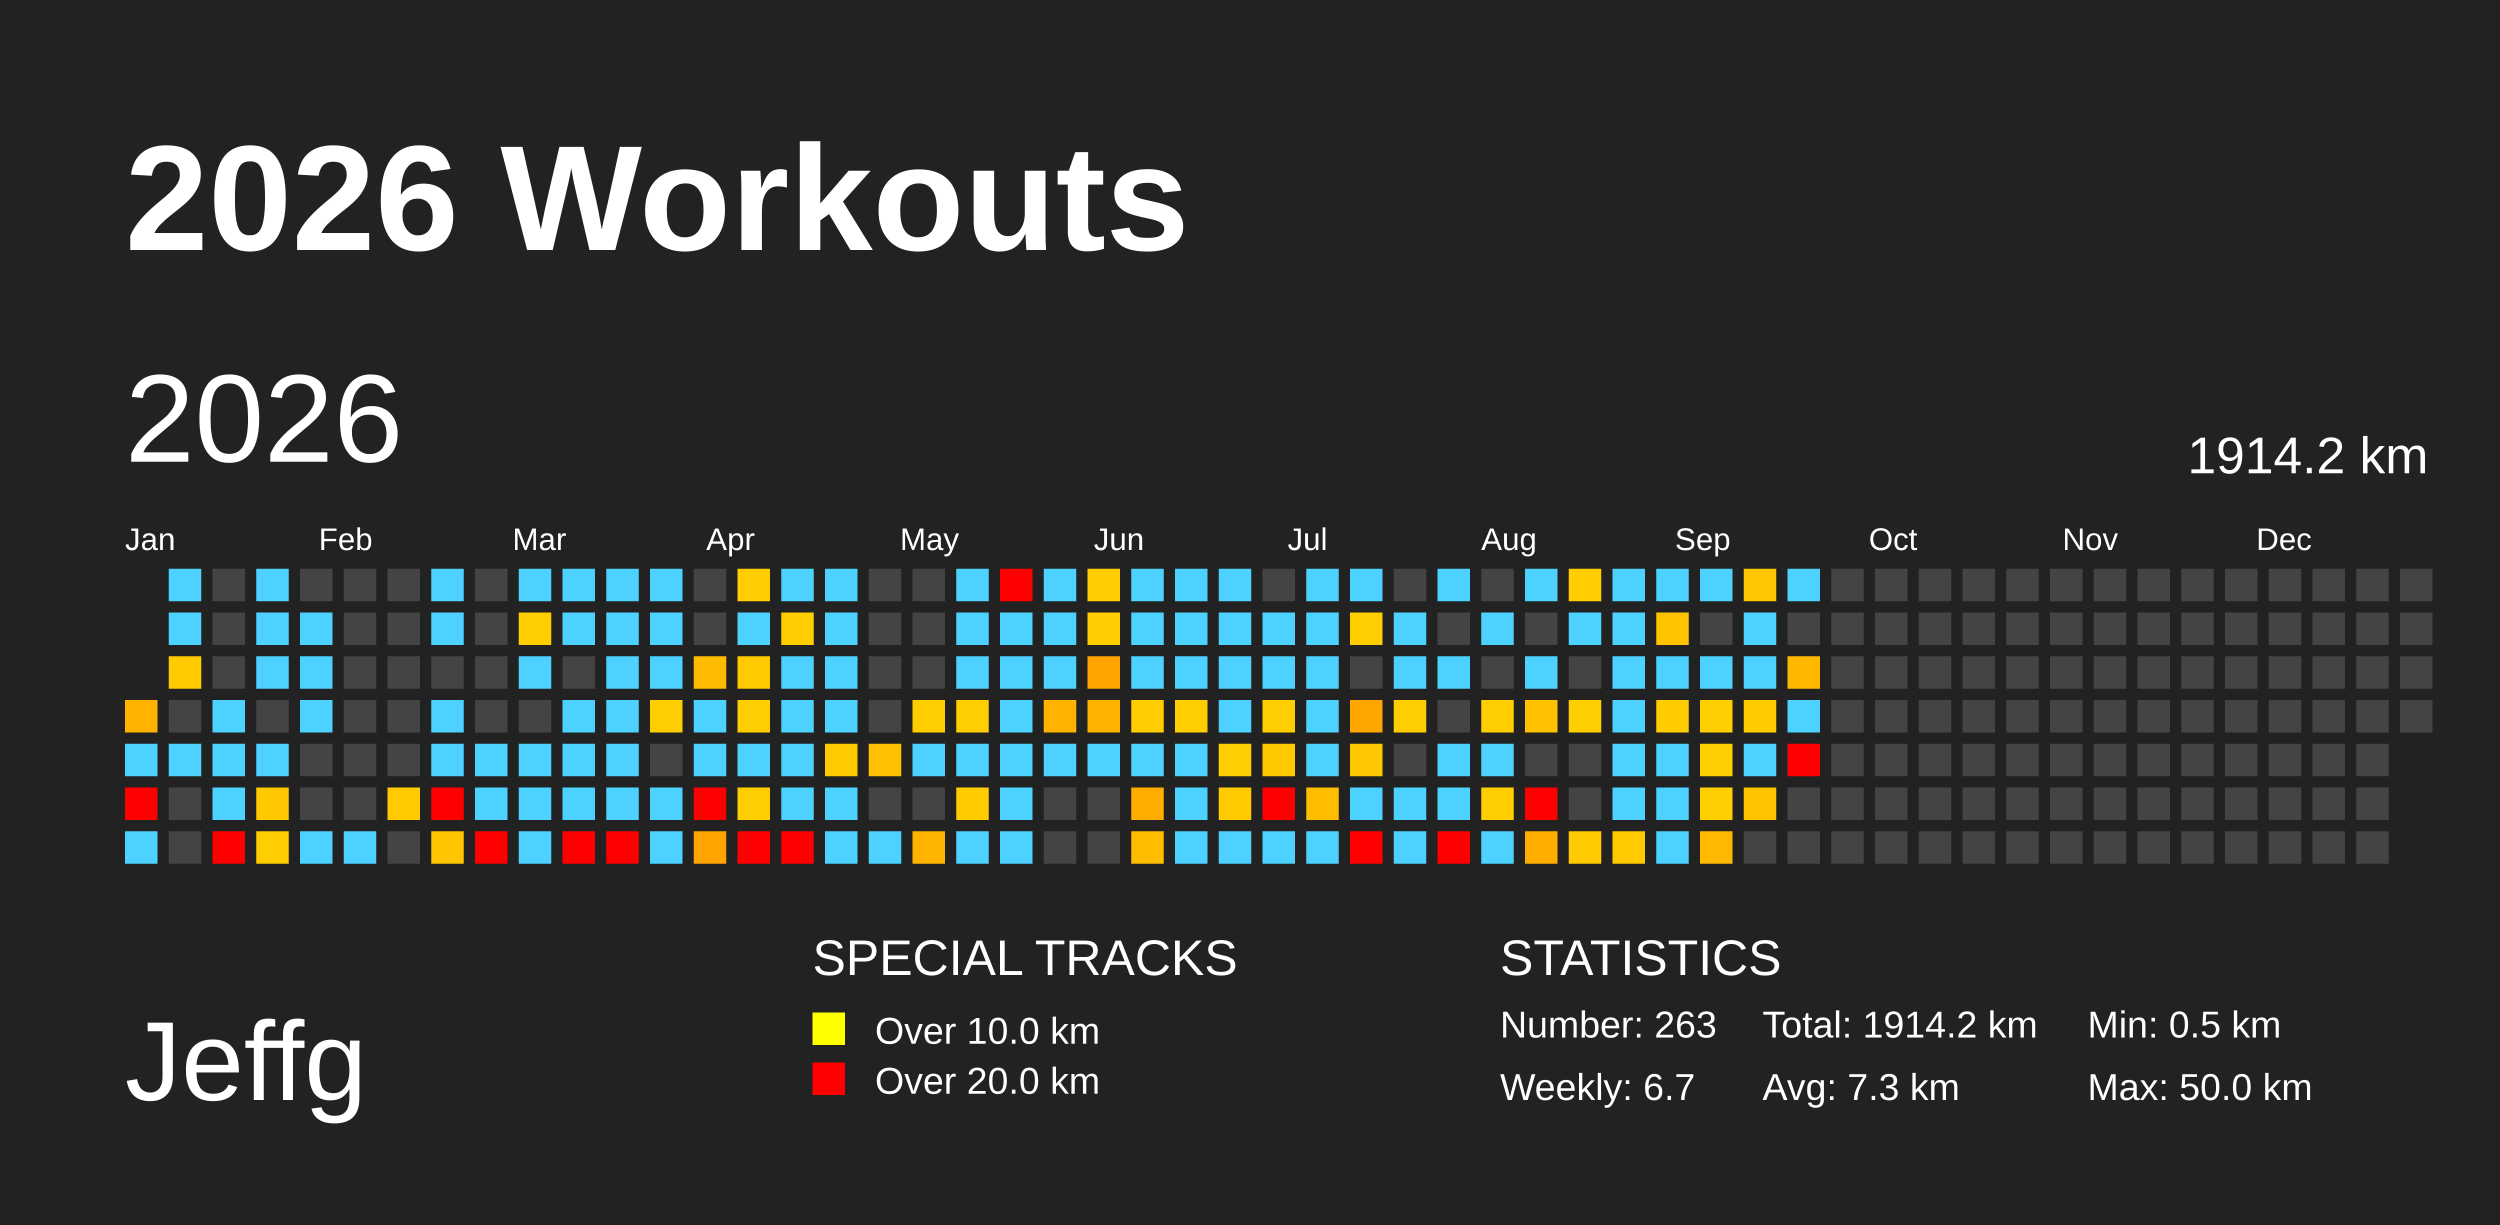
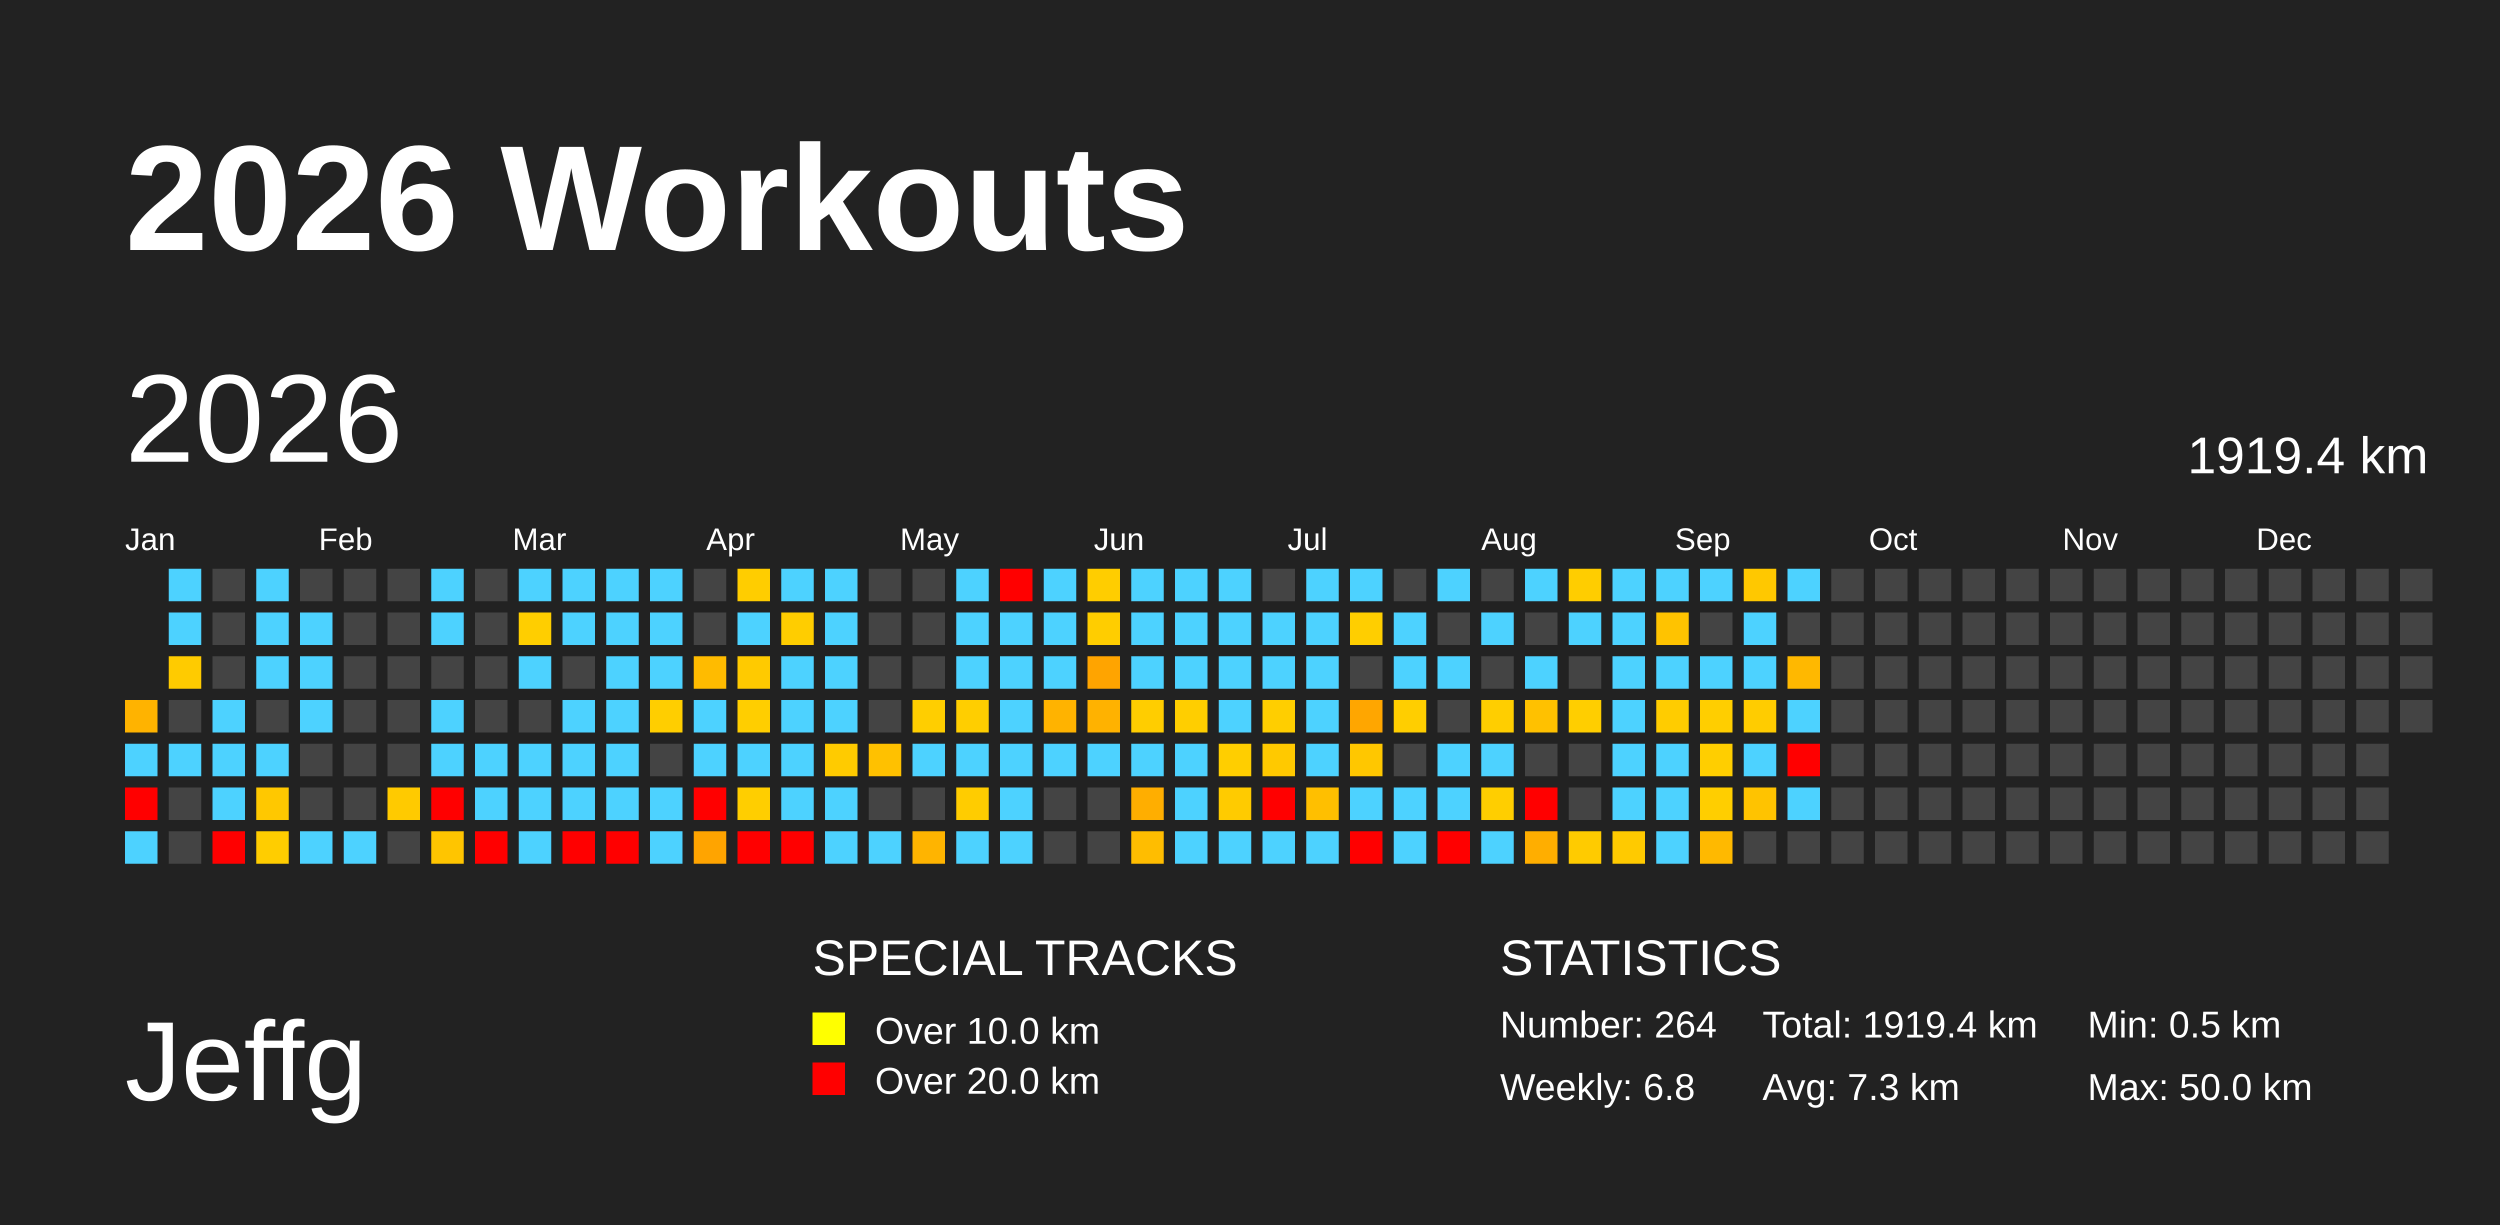
<svg xmlns="http://www.w3.org/2000/svg" baseProfile="full" height="98mm" version="1.1" viewBox="0,0,200,98" width="200mm">
  <defs />
  <rect fill="#222222" height="98" width="200" x="0" y="0" />
  <text fill="#FFFFFF" style="font-size:12px; font-family:Arial; font-weight:bold;" x="10" y="20">2026 Workouts</text>
  <text fill="#FFFFFF" style="font-size:9px; font-family:Arial" x="10" y="88">Jeffg</text>
  <text fill="#FFFFFF" style="font-size:4px; font-family:Arial" x="65" y="78">SPECIAL TRACKS</text>
  <rect fill="yellow" height="2.6" width="2.6" x="65" y="81" />
  <text fill="#FFFFFF" style="font-size:3px; font-family:Arial" x="70" y="83.5">Over 10.0 km</text>
  <rect fill="red" height="2.6" width="2.6" x="65" y="85" />
  <text fill="#FFFFFF" style="font-size:3px; font-family:Arial" x="70" y="87.5">Over 20.0 km</text>
  <text fill="#FFFFFF" style="font-size:4px; font-family:Arial" x="120" y="78">STATISTICS</text>
-   <text fill="#FFFFFF" style="font-size:3px; font-family:Arial" x="120" y="83">Number: 263</text>
-   <text fill="#FFFFFF" style="font-size:3px; font-family:Arial" x="120" y="88">Weekly: 6.7</text>
-   <text fill="#FFFFFF" style="font-size:3px; font-family:Arial" x="141" y="83">Total: 1914.2 km</text>
+   <text fill="#FFFFFF" style="font-size:3px; font-family:Arial" x="120" y="83">Number: 264</text>
+   <text fill="#FFFFFF" style="font-size:3px; font-family:Arial" x="120" y="88">Weekly: 6.8</text>
+   <text fill="#FFFFFF" style="font-size:3px; font-family:Arial" x="141" y="83">Total: 1919.4 km</text>
  <text fill="#FFFFFF" style="font-size:3px; font-family:Arial" x="141" y="88">Avg: 7.3 km</text>
  <text fill="#FFFFFF" style="font-size:3px; font-family:Arial" x="167" y="83">Min: 0.5 km</text>
  <text fill="#FFFFFF" style="font-size:3px; font-family:Arial" x="167" y="88">Max: 50.0 km</text>
  <text dominant-baseline="hanging" fill="#FFFFFF" style="font-size:10.0px; font-family:Arial;" x="10" y="30">2026</text>
-   <text dominant-baseline="hanging" fill="#FFFFFF" style="font-size:4.125px; font-family:Arial;" x="175" y="35">1914.2 km</text>
+   <text dominant-baseline="hanging" fill="#FFFFFF" style="font-size:4.125px; font-family:Arial;" x="175" y="35">1919.4 km</text>
  <text fill="#FFFFFF" style="font-size:2.5px; font-family:Arial" x="10.0" y="44">Jan</text>
  <text fill="#FFFFFF" style="font-size:2.5px; font-family:Arial" x="25.5" y="44">Feb</text>
  <text fill="#FFFFFF" style="font-size:2.5px; font-family:Arial" x="41.0" y="44">Mar</text>
  <text fill="#FFFFFF" style="font-size:2.5px; font-family:Arial" x="56.5" y="44">Apr</text>
  <text fill="#FFFFFF" style="font-size:2.5px; font-family:Arial" x="72.0" y="44">May</text>
  <text fill="#FFFFFF" style="font-size:2.5px; font-family:Arial" x="87.5" y="44">Jun</text>
  <text fill="#FFFFFF" style="font-size:2.5px; font-family:Arial" x="103.0" y="44">Jul</text>
  <text fill="#FFFFFF" style="font-size:2.5px; font-family:Arial" x="118.5" y="44">Aug</text>
  <text fill="#FFFFFF" style="font-size:2.5px; font-family:Arial" x="134.0" y="44">Sep</text>
  <text fill="#FFFFFF" style="font-size:2.5px; font-family:Arial" x="149.5" y="44">Oct</text>
  <text fill="#FFFFFF" style="font-size:2.5px; font-family:Arial" x="165.0" y="44">Nov</text>
  <text fill="#FFFFFF" style="font-size:2.5px; font-family:Arial" x="180.5" y="44">Dec</text>
  <rect fill="#ffb300" height="2.6" width="2.6" x="10.0" y="56.0" />
  <rect fill="#4dd2ff" height="2.6" width="2.6" x="10.0" y="59.5" />
  <rect fill="red" height="2.6" width="2.6" x="10.0" y="63.0" />
  <rect fill="#4dd2ff" height="2.6" width="2.6" x="10.0" y="66.5" />
  <rect fill="#4dd2ff" height="2.6" width="2.6" x="13.5" y="45.5" />
  <rect fill="#4dd2ff" height="2.6" width="2.6" x="13.5" y="49.0" />
  <rect fill="#ffcb00" height="2.6" width="2.6" x="13.5" y="52.5" />
  <rect fill="#444444" height="2.6" width="2.6" x="13.5" y="56.0" />
  <rect fill="#4dd2ff" height="2.6" width="2.6" x="13.5" y="59.5" />
  <rect fill="#444444" height="2.6" width="2.6" x="13.5" y="63.0" />
  <rect fill="#444444" height="2.6" width="2.6" x="13.5" y="66.5" />
  <rect fill="#444444" height="2.6" width="2.6" x="17.0" y="45.5" />
  <rect fill="#444444" height="2.6" width="2.6" x="17.0" y="49.0" />
  <rect fill="#444444" height="2.6" width="2.6" x="17.0" y="52.5" />
  <rect fill="#4dd2ff" height="2.6" width="2.6" x="17.0" y="56.0" />
  <rect fill="#4dd2ff" height="2.6" width="2.6" x="17.0" y="59.5" />
  <rect fill="#4dd2ff" height="2.6" width="2.6" x="17.0" y="63.0" />
  <rect fill="red" height="2.6" width="2.6" x="17.0" y="66.5" />
  <rect fill="#4dd2ff" height="2.6" width="2.6" x="20.5" y="45.5" />
  <rect fill="#4dd2ff" height="2.6" width="2.6" x="20.5" y="49.0" />
  <rect fill="#4dd2ff" height="2.6" width="2.6" x="20.5" y="52.5" />
  <rect fill="#444444" height="2.6" width="2.6" x="20.5" y="56.0" />
  <rect fill="#4dd2ff" height="2.6" width="2.6" x="20.5" y="59.5" />
  <rect fill="#ffc800" height="2.6" width="2.6" x="20.5" y="63.0" />
  <rect fill="#ffcd00" height="2.6" width="2.6" x="20.5" y="66.5" />
  <rect fill="#444444" height="2.6" width="2.6" x="24.0" y="45.5" />
  <rect fill="#4dd2ff" height="2.6" width="2.6" x="24.0" y="49.0" />
  <rect fill="#4dd2ff" height="2.6" width="2.6" x="24.0" y="52.5" />
  <rect fill="#4dd2ff" height="2.6" width="2.6" x="24.0" y="56.0" />
  <rect fill="#444444" height="2.6" width="2.6" x="24.0" y="59.5" />
  <rect fill="#444444" height="2.6" width="2.6" x="24.0" y="63.0" />
  <rect fill="#4dd2ff" height="2.6" width="2.6" x="24.0" y="66.5" />
  <rect fill="#444444" height="2.6" width="2.6" x="27.5" y="45.5" />
  <rect fill="#444444" height="2.6" width="2.6" x="27.5" y="49.0" />
  <rect fill="#444444" height="2.6" width="2.6" x="27.5" y="52.5" />
  <rect fill="#444444" height="2.6" width="2.6" x="27.5" y="56.0" />
  <rect fill="#444444" height="2.6" width="2.6" x="27.5" y="59.5" />
  <rect fill="#444444" height="2.6" width="2.6" x="27.5" y="63.0" />
  <rect fill="#4dd2ff" height="2.6" width="2.6" x="27.5" y="66.5" />
  <rect fill="#444444" height="2.6" width="2.6" x="31.0" y="45.5" />
  <rect fill="#444444" height="2.6" width="2.6" x="31.0" y="49.0" />
  <rect fill="#444444" height="2.6" width="2.6" x="31.0" y="52.5" />
  <rect fill="#444444" height="2.6" width="2.6" x="31.0" y="56.0" />
  <rect fill="#444444" height="2.6" width="2.6" x="31.0" y="59.5" />
  <rect fill="#ffca00" height="2.6" width="2.6" x="31.0" y="63.0" />
  <rect fill="#444444" height="2.6" width="2.6" x="31.0" y="66.5" />
  <rect fill="#4dd2ff" height="2.6" width="2.6" x="34.5" y="45.5" />
  <rect fill="#4dd2ff" height="2.6" width="2.6" x="34.5" y="49.0" />
  <rect fill="#444444" height="2.6" width="2.6" x="34.5" y="52.5" />
  <rect fill="#4dd2ff" height="2.6" width="2.6" x="34.5" y="56.0" />
  <rect fill="#4dd2ff" height="2.6" width="2.6" x="34.5" y="59.5" />
  <rect fill="red" height="2.6" width="2.6" x="34.5" y="63.0" />
  <rect fill="#ffc500" height="2.6" width="2.6" x="34.5" y="66.5" />
  <rect fill="#444444" height="2.6" width="2.6" x="38.0" y="45.5" />
  <rect fill="#444444" height="2.6" width="2.6" x="38.0" y="49.0" />
  <rect fill="#444444" height="2.6" width="2.6" x="38.0" y="52.5" />
  <rect fill="#444444" height="2.6" width="2.6" x="38.0" y="56.0" />
  <rect fill="#4dd2ff" height="2.6" width="2.6" x="38.0" y="59.5" />
  <rect fill="#4dd2ff" height="2.6" width="2.6" x="38.0" y="63.0" />
  <rect fill="red" height="2.6" width="2.6" x="38.0" y="66.5" />
  <rect fill="#4dd2ff" height="2.6" width="2.6" x="41.5" y="45.5" />
  <rect fill="#ffce00" height="2.6" width="2.6" x="41.5" y="49.0" />
  <rect fill="#4dd2ff" height="2.6" width="2.6" x="41.5" y="52.5" />
  <rect fill="#444444" height="2.6" width="2.6" x="41.5" y="56.0" />
  <rect fill="#4dd2ff" height="2.6" width="2.6" x="41.5" y="59.5" />
  <rect fill="#4dd2ff" height="2.6" width="2.6" x="41.5" y="63.0" />
  <rect fill="#4dd2ff" height="2.6" width="2.6" x="41.5" y="66.5" />
  <rect fill="#4dd2ff" height="2.6" width="2.6" x="45.0" y="45.5" />
  <rect fill="#4dd2ff" height="2.6" width="2.6" x="45.0" y="49.0" />
  <rect fill="#444444" height="2.6" width="2.6" x="45.0" y="52.5" />
  <rect fill="#4dd2ff" height="2.6" width="2.6" x="45.0" y="56.0" />
  <rect fill="#4dd2ff" height="2.6" width="2.6" x="45.0" y="59.5" />
  <rect fill="#4dd2ff" height="2.6" width="2.6" x="45.0" y="63.0" />
  <rect fill="red" height="2.6" width="2.6" x="45.0" y="66.5" />
  <rect fill="#4dd2ff" height="2.6" width="2.6" x="48.5" y="45.5" />
  <rect fill="#4dd2ff" height="2.6" width="2.6" x="48.5" y="49.0" />
  <rect fill="#4dd2ff" height="2.6" width="2.6" x="48.5" y="52.5" />
  <rect fill="#4dd2ff" height="2.6" width="2.6" x="48.5" y="56.0" />
  <rect fill="#4dd2ff" height="2.6" width="2.6" x="48.5" y="59.5" />
  <rect fill="#4dd2ff" height="2.6" width="2.6" x="48.5" y="63.0" />
  <rect fill="red" height="2.6" width="2.6" x="48.5" y="66.5" />
  <rect fill="#4dd2ff" height="2.6" width="2.6" x="52.0" y="45.5" />
  <rect fill="#4dd2ff" height="2.6" width="2.6" x="52.0" y="49.0" />
  <rect fill="#4dd2ff" height="2.6" width="2.6" x="52.0" y="52.5" />
  <rect fill="#ffce00" height="2.6" width="2.6" x="52.0" y="56.0" />
  <rect fill="#444444" height="2.6" width="2.6" x="52.0" y="59.5" />
  <rect fill="#4dd2ff" height="2.6" width="2.6" x="52.0" y="63.0" />
  <rect fill="#4dd2ff" height="2.6" width="2.6" x="52.0" y="66.5" />
  <rect fill="#444444" height="2.6" width="2.6" x="55.5" y="45.5" />
  <rect fill="#444444" height="2.6" width="2.6" x="55.5" y="49.0" />
  <rect fill="#ffbb00" height="2.6" width="2.6" x="55.5" y="52.5" />
  <rect fill="#4dd2ff" height="2.6" width="2.6" x="55.5" y="56.0" />
  <rect fill="#4dd2ff" height="2.6" width="2.6" x="55.5" y="59.5" />
  <rect fill="red" height="2.6" width="2.6" x="55.5" y="63.0" />
  <rect fill="#ffa400" height="2.6" width="2.6" x="55.5" y="66.5" />
  <rect fill="#ffcd00" height="2.6" width="2.6" x="59.0" y="45.5" />
  <rect fill="#4dd2ff" height="2.6" width="2.6" x="59.0" y="49.0" />
  <rect fill="#ffca00" height="2.6" width="2.6" x="59.0" y="52.5" />
  <rect fill="#ffce00" height="2.6" width="2.6" x="59.0" y="56.0" />
  <rect fill="#4dd2ff" height="2.6" width="2.6" x="59.0" y="59.5" />
  <rect fill="#ffce00" height="2.6" width="2.6" x="59.0" y="63.0" />
  <rect fill="red" height="2.6" width="2.6" x="59.0" y="66.5" />
  <rect fill="#4dd2ff" height="2.6" width="2.6" x="62.5" y="45.5" />
  <rect fill="#ffcd00" height="2.6" width="2.6" x="62.5" y="49.0" />
  <rect fill="#4dd2ff" height="2.6" width="2.6" x="62.5" y="52.5" />
  <rect fill="#4dd2ff" height="2.6" width="2.6" x="62.5" y="56.0" />
  <rect fill="#4dd2ff" height="2.6" width="2.6" x="62.5" y="59.5" />
  <rect fill="#4dd2ff" height="2.6" width="2.6" x="62.5" y="63.0" />
  <rect fill="red" height="2.6" width="2.6" x="62.5" y="66.5" />
  <rect fill="#4dd2ff" height="2.6" width="2.6" x="66.0" y="45.5" />
  <rect fill="#4dd2ff" height="2.6" width="2.6" x="66.0" y="49.0" />
  <rect fill="#4dd2ff" height="2.6" width="2.6" x="66.0" y="52.5" />
  <rect fill="#4dd2ff" height="2.6" width="2.6" x="66.0" y="56.0" />
  <rect fill="#ffcb00" height="2.6" width="2.6" x="66.0" y="59.5" />
  <rect fill="#4dd2ff" height="2.6" width="2.6" x="66.0" y="63.0" />
  <rect fill="#4dd2ff" height="2.6" width="2.6" x="66.0" y="66.5" />
  <rect fill="#444444" height="2.6" width="2.6" x="69.5" y="45.5" />
  <rect fill="#444444" height="2.6" width="2.6" x="69.5" y="49.0" />
  <rect fill="#444444" height="2.6" width="2.6" x="69.5" y="52.5" />
  <rect fill="#444444" height="2.6" width="2.6" x="69.5" y="56.0" />
  <rect fill="#ffc100" height="2.6" width="2.6" x="69.5" y="59.5" />
  <rect fill="#444444" height="2.6" width="2.6" x="69.5" y="63.0" />
  <rect fill="#4dd2ff" height="2.6" width="2.6" x="69.5" y="66.5" />
  <rect fill="#444444" height="2.6" width="2.6" x="73.0" y="45.5" />
  <rect fill="#444444" height="2.6" width="2.6" x="73.0" y="49.0" />
  <rect fill="#444444" height="2.6" width="2.6" x="73.0" y="52.5" />
  <rect fill="#ffce00" height="2.6" width="2.6" x="73.0" y="56.0" />
  <rect fill="#4dd2ff" height="2.6" width="2.6" x="73.0" y="59.5" />
  <rect fill="#444444" height="2.6" width="2.6" x="73.0" y="63.0" />
  <rect fill="#ffb400" height="2.6" width="2.6" x="73.0" y="66.5" />
  <rect fill="#4dd2ff" height="2.6" width="2.6" x="76.5" y="45.5" />
  <rect fill="#4dd2ff" height="2.6" width="2.6" x="76.5" y="49.0" />
  <rect fill="#4dd2ff" height="2.6" width="2.6" x="76.5" y="52.5" />
  <rect fill="#ffce00" height="2.6" width="2.6" x="76.5" y="56.0" />
  <rect fill="#4dd2ff" height="2.6" width="2.6" x="76.5" y="59.5" />
  <rect fill="#ffcc00" height="2.6" width="2.6" x="76.5" y="63.0" />
  <rect fill="#4dd2ff" height="2.6" width="2.6" x="76.5" y="66.5" />
  <rect fill="red" height="2.6" width="2.6" x="80.0" y="45.5" />
  <rect fill="#4dd2ff" height="2.6" width="2.6" x="80.0" y="49.0" />
  <rect fill="#4dd2ff" height="2.6" width="2.6" x="80.0" y="52.5" />
  <rect fill="#4dd2ff" height="2.6" width="2.6" x="80.0" y="56.0" />
  <rect fill="#4dd2ff" height="2.6" width="2.6" x="80.0" y="59.5" />
  <rect fill="#4dd2ff" height="2.6" width="2.6" x="80.0" y="63.0" />
  <rect fill="#4dd2ff" height="2.6" width="2.6" x="80.0" y="66.5" />
  <rect fill="#4dd2ff" height="2.6" width="2.6" x="83.5" y="45.5" />
  <rect fill="#4dd2ff" height="2.6" width="2.6" x="83.5" y="49.0" />
  <rect fill="#4dd2ff" height="2.6" width="2.6" x="83.5" y="52.5" />
  <rect fill="#ffb300" height="2.6" width="2.6" x="83.5" y="56.0" />
  <rect fill="#4dd2ff" height="2.6" width="2.6" x="83.5" y="59.5" />
  <rect fill="#444444" height="2.6" width="2.6" x="83.5" y="63.0" />
  <rect fill="#444444" height="2.6" width="2.6" x="83.5" y="66.5" />
  <rect fill="#ffcd00" height="2.6" width="2.6" x="87.0" y="45.5" />
  <rect fill="#ffcd00" height="2.6" width="2.6" x="87.0" y="49.0" />
  <rect fill="#ffa400" height="2.6" width="2.6" x="87.0" y="52.5" />
  <rect fill="#ffb200" height="2.6" width="2.6" x="87.0" y="56.0" />
  <rect fill="#4dd2ff" height="2.6" width="2.6" x="87.0" y="59.5" />
  <rect fill="#444444" height="2.6" width="2.6" x="87.0" y="63.0" />
  <rect fill="#444444" height="2.6" width="2.6" x="87.0" y="66.5" />
  <rect fill="#4dd2ff" height="2.6" width="2.6" x="90.5" y="45.5" />
  <rect fill="#4dd2ff" height="2.6" width="2.6" x="90.5" y="49.0" />
  <rect fill="#4dd2ff" height="2.6" width="2.6" x="90.5" y="52.5" />
  <rect fill="#ffcd00" height="2.6" width="2.6" x="90.5" y="56.0" />
  <rect fill="#4dd2ff" height="2.6" width="2.6" x="90.5" y="59.5" />
  <rect fill="#ffae00" height="2.6" width="2.6" x="90.5" y="63.0" />
  <rect fill="#ffbd00" height="2.6" width="2.6" x="90.5" y="66.5" />
  <rect fill="#4dd2ff" height="2.6" width="2.6" x="94.0" y="45.5" />
  <rect fill="#4dd2ff" height="2.6" width="2.6" x="94.0" y="49.0" />
  <rect fill="#4dd2ff" height="2.6" width="2.6" x="94.0" y="52.5" />
  <rect fill="#ffce00" height="2.6" width="2.6" x="94.0" y="56.0" />
  <rect fill="#4dd2ff" height="2.6" width="2.6" x="94.0" y="59.5" />
  <rect fill="#4dd2ff" height="2.6" width="2.6" x="94.0" y="63.0" />
  <rect fill="#4dd2ff" height="2.6" width="2.6" x="94.0" y="66.5" />
  <rect fill="#4dd2ff" height="2.6" width="2.6" x="97.5" y="45.5" />
  <rect fill="#4dd2ff" height="2.6" width="2.6" x="97.5" y="49.0" />
  <rect fill="#4dd2ff" height="2.6" width="2.6" x="97.5" y="52.5" />
  <rect fill="#4dd2ff" height="2.6" width="2.6" x="97.5" y="56.0" />
  <rect fill="#ffce00" height="2.6" width="2.6" x="97.5" y="59.5" />
  <rect fill="#ffcb00" height="2.6" width="2.6" x="97.5" y="63.0" />
  <rect fill="#4dd2ff" height="2.6" width="2.6" x="97.5" y="66.5" />
  <rect fill="#444444" height="2.6" width="2.6" x="101.0" y="45.5" />
  <rect fill="#4dd2ff" height="2.6" width="2.6" x="101.0" y="49.0" />
  <rect fill="#4dd2ff" height="2.6" width="2.6" x="101.0" y="52.5" />
  <rect fill="#ffce00" height="2.6" width="2.6" x="101.0" y="56.0" />
  <rect fill="#ffc900" height="2.6" width="2.6" x="101.0" y="59.5" />
  <rect fill="red" height="2.6" width="2.6" x="101.0" y="63.0" />
  <rect fill="#4dd2ff" height="2.6" width="2.6" x="101.0" y="66.5" />
  <rect fill="#4dd2ff" height="2.6" width="2.6" x="104.5" y="45.5" />
  <rect fill="#4dd2ff" height="2.6" width="2.6" x="104.5" y="49.0" />
  <rect fill="#4dd2ff" height="2.6" width="2.6" x="104.5" y="52.5" />
  <rect fill="#4dd2ff" height="2.6" width="2.6" x="104.5" y="56.0" />
  <rect fill="#4dd2ff" height="2.6" width="2.6" x="104.5" y="59.5" />
  <rect fill="#ffbf00" height="2.6" width="2.6" x="104.5" y="63.0" />
  <rect fill="#4dd2ff" height="2.6" width="2.6" x="104.5" y="66.5" />
  <rect fill="#4dd2ff" height="2.6" width="2.6" x="108.0" y="45.5" />
  <rect fill="#ffce00" height="2.6" width="2.6" x="108.0" y="49.0" />
  <rect fill="#444444" height="2.6" width="2.6" x="108.0" y="52.5" />
  <rect fill="#ffa600" height="2.6" width="2.6" x="108.0" y="56.0" />
  <rect fill="#ffc700" height="2.6" width="2.6" x="108.0" y="59.5" />
  <rect fill="#4dd2ff" height="2.6" width="2.6" x="108.0" y="63.0" />
  <rect fill="red" height="2.6" width="2.6" x="108.0" y="66.5" />
  <rect fill="#444444" height="2.6" width="2.6" x="111.5" y="45.5" />
  <rect fill="#4dd2ff" height="2.6" width="2.6" x="111.5" y="49.0" />
  <rect fill="#4dd2ff" height="2.6" width="2.6" x="111.5" y="52.5" />
  <rect fill="#ffce00" height="2.6" width="2.6" x="111.5" y="56.0" />
  <rect fill="#444444" height="2.6" width="2.6" x="111.5" y="59.5" />
  <rect fill="#4dd2ff" height="2.6" width="2.6" x="111.5" y="63.0" />
  <rect fill="#4dd2ff" height="2.6" width="2.6" x="111.5" y="66.5" />
  <rect fill="#4dd2ff" height="2.6" width="2.6" x="115.0" y="45.5" />
  <rect fill="#444444" height="2.6" width="2.6" x="115.0" y="49.0" />
  <rect fill="#4dd2ff" height="2.6" width="2.6" x="115.0" y="52.5" />
  <rect fill="#444444" height="2.6" width="2.6" x="115.0" y="56.0" />
  <rect fill="#4dd2ff" height="2.6" width="2.6" x="115.0" y="59.5" />
  <rect fill="#4dd2ff" height="2.6" width="2.6" x="115.0" y="63.0" />
  <rect fill="red" height="2.6" width="2.6" x="115.0" y="66.5" />
  <rect fill="#444444" height="2.6" width="2.6" x="118.5" y="45.5" />
  <rect fill="#4dd2ff" height="2.6" width="2.6" x="118.5" y="49.0" />
  <rect fill="#444444" height="2.6" width="2.6" x="118.5" y="52.5" />
  <rect fill="#ffce00" height="2.6" width="2.6" x="118.5" y="56.0" />
  <rect fill="#4dd2ff" height="2.6" width="2.6" x="118.5" y="59.5" />
  <rect fill="#ffce00" height="2.6" width="2.6" x="118.5" y="63.0" />
  <rect fill="#4dd2ff" height="2.6" width="2.6" x="118.5" y="66.5" />
  <rect fill="#4dd2ff" height="2.6" width="2.6" x="122.0" y="45.5" />
  <rect fill="#444444" height="2.6" width="2.6" x="122.0" y="49.0" />
  <rect fill="#4dd2ff" height="2.6" width="2.6" x="122.0" y="52.5" />
  <rect fill="#ffc100" height="2.6" width="2.6" x="122.0" y="56.0" />
  <rect fill="#444444" height="2.6" width="2.6" x="122.0" y="59.5" />
  <rect fill="red" height="2.6" width="2.6" x="122.0" y="63.0" />
  <rect fill="#ffae00" height="2.6" width="2.6" x="122.0" y="66.5" />
  <rect fill="#ffcd00" height="2.6" width="2.6" x="125.5" y="45.5" />
  <rect fill="#4dd2ff" height="2.6" width="2.6" x="125.5" y="49.0" />
  <rect fill="#444444" height="2.6" width="2.6" x="125.5" y="52.5" />
  <rect fill="#ffce00" height="2.6" width="2.6" x="125.5" y="56.0" />
  <rect fill="#444444" height="2.6" width="2.6" x="125.5" y="59.5" />
  <rect fill="#444444" height="2.6" width="2.6" x="125.5" y="63.0" />
  <rect fill="#ffcb00" height="2.6" width="2.6" x="125.5" y="66.5" />
  <rect fill="#4dd2ff" height="2.6" width="2.6" x="129.0" y="45.5" />
  <rect fill="#4dd2ff" height="2.6" width="2.6" x="129.0" y="49.0" />
  <rect fill="#4dd2ff" height="2.6" width="2.6" x="129.0" y="52.5" />
  <rect fill="#4dd2ff" height="2.6" width="2.6" x="129.0" y="56.0" />
  <rect fill="#4dd2ff" height="2.6" width="2.6" x="129.0" y="59.5" />
  <rect fill="#4dd2ff" height="2.6" width="2.6" x="129.0" y="63.0" />
  <rect fill="#ffca00" height="2.6" width="2.6" x="129.0" y="66.5" />
  <rect fill="#4dd2ff" height="2.6" width="2.6" x="132.5" y="45.5" />
  <rect fill="#ffc300" height="2.6" width="2.6" x="132.5" y="49.0" />
  <rect fill="#4dd2ff" height="2.6" width="2.6" x="132.5" y="52.5" />
  <rect fill="#ffcc00" height="2.6" width="2.6" x="132.5" y="56.0" />
  <rect fill="#4dd2ff" height="2.6" width="2.6" x="132.5" y="59.5" />
  <rect fill="#4dd2ff" height="2.6" width="2.6" x="132.5" y="63.0" />
  <rect fill="#4dd2ff" height="2.6" width="2.6" x="132.5" y="66.5" />
  <rect fill="#4dd2ff" height="2.6" width="2.6" x="136.0" y="45.5" />
  <rect fill="#444444" height="2.6" width="2.6" x="136.0" y="49.0" />
  <rect fill="#4dd2ff" height="2.6" width="2.6" x="136.0" y="52.5" />
  <rect fill="#ffce00" height="2.6" width="2.6" x="136.0" y="56.0" />
  <rect fill="#ffce00" height="2.6" width="2.6" x="136.0" y="59.5" />
  <rect fill="#ffce00" height="2.6" width="2.6" x="136.0" y="63.0" />
  <rect fill="#ffb900" height="2.6" width="2.6" x="136.0" y="66.5" />
  <rect fill="#ffc800" height="2.6" width="2.6" x="139.5" y="45.5" />
  <rect fill="#4dd2ff" height="2.6" width="2.6" x="139.5" y="49.0" />
  <rect fill="#4dd2ff" height="2.6" width="2.6" x="139.5" y="52.5" />
  <rect fill="#ffcc00" height="2.6" width="2.6" x="139.5" y="56.0" />
  <rect fill="#4dd2ff" height="2.6" width="2.6" x="139.5" y="59.5" />
  <rect fill="#ffc300" height="2.6" width="2.6" x="139.5" y="63.0" />
  <rect fill="#444444" height="2.6" width="2.6" x="139.5" y="66.5" />
  <rect fill="#4dd2ff" height="2.6" width="2.6" x="143.0" y="45.5" />
  <rect fill="#444444" height="2.6" width="2.6" x="143.0" y="49.0" />
  <rect fill="#ffb800" height="2.6" width="2.6" x="143.0" y="52.5" />
  <rect fill="#4dd2ff" height="2.6" width="2.6" x="143.0" y="56.0" />
  <rect fill="red" height="2.6" width="2.6" x="143.0" y="59.5" />
-   <rect fill="#444444" height="2.6" width="2.6" x="143.0" y="63.0" />
+   <rect fill="#4dd2ff" height="2.6" width="2.6" x="143.0" y="63.0" />
  <rect fill="#444444" height="2.6" width="2.6" x="143.0" y="66.5" />
  <rect fill="#444444" height="2.6" width="2.6" x="146.5" y="45.5" />
  <rect fill="#444444" height="2.6" width="2.6" x="146.5" y="49.0" />
  <rect fill="#444444" height="2.6" width="2.6" x="146.5" y="52.5" />
  <rect fill="#444444" height="2.6" width="2.6" x="146.5" y="56.0" />
  <rect fill="#444444" height="2.6" width="2.6" x="146.5" y="59.5" />
  <rect fill="#444444" height="2.6" width="2.6" x="146.5" y="63.0" />
  <rect fill="#444444" height="2.6" width="2.6" x="146.5" y="66.5" />
  <rect fill="#444444" height="2.6" width="2.6" x="150.0" y="45.5" />
  <rect fill="#444444" height="2.6" width="2.6" x="150.0" y="49.0" />
  <rect fill="#444444" height="2.6" width="2.6" x="150.0" y="52.5" />
  <rect fill="#444444" height="2.6" width="2.6" x="150.0" y="56.0" />
  <rect fill="#444444" height="2.6" width="2.6" x="150.0" y="59.5" />
  <rect fill="#444444" height="2.6" width="2.6" x="150.0" y="63.0" />
  <rect fill="#444444" height="2.6" width="2.6" x="150.0" y="66.5" />
  <rect fill="#444444" height="2.6" width="2.6" x="153.5" y="45.5" />
  <rect fill="#444444" height="2.6" width="2.6" x="153.5" y="49.0" />
  <rect fill="#444444" height="2.6" width="2.6" x="153.5" y="52.5" />
  <rect fill="#444444" height="2.6" width="2.6" x="153.5" y="56.0" />
  <rect fill="#444444" height="2.6" width="2.6" x="153.5" y="59.5" />
  <rect fill="#444444" height="2.6" width="2.6" x="153.5" y="63.0" />
  <rect fill="#444444" height="2.6" width="2.6" x="153.5" y="66.5" />
  <rect fill="#444444" height="2.6" width="2.6" x="157.0" y="45.5" />
  <rect fill="#444444" height="2.6" width="2.6" x="157.0" y="49.0" />
  <rect fill="#444444" height="2.6" width="2.6" x="157.0" y="52.5" />
  <rect fill="#444444" height="2.6" width="2.6" x="157.0" y="56.0" />
  <rect fill="#444444" height="2.6" width="2.6" x="157.0" y="59.5" />
  <rect fill="#444444" height="2.6" width="2.6" x="157.0" y="63.0" />
  <rect fill="#444444" height="2.6" width="2.6" x="157.0" y="66.5" />
  <rect fill="#444444" height="2.6" width="2.6" x="160.5" y="45.5" />
  <rect fill="#444444" height="2.6" width="2.6" x="160.5" y="49.0" />
  <rect fill="#444444" height="2.6" width="2.6" x="160.5" y="52.5" />
  <rect fill="#444444" height="2.6" width="2.6" x="160.5" y="56.0" />
  <rect fill="#444444" height="2.6" width="2.6" x="160.5" y="59.5" />
  <rect fill="#444444" height="2.6" width="2.6" x="160.5" y="63.0" />
  <rect fill="#444444" height="2.6" width="2.6" x="160.5" y="66.5" />
  <rect fill="#444444" height="2.6" width="2.6" x="164.0" y="45.5" />
  <rect fill="#444444" height="2.6" width="2.6" x="164.0" y="49.0" />
  <rect fill="#444444" height="2.6" width="2.6" x="164.0" y="52.5" />
  <rect fill="#444444" height="2.6" width="2.6" x="164.0" y="56.0" />
  <rect fill="#444444" height="2.6" width="2.6" x="164.0" y="59.5" />
  <rect fill="#444444" height="2.6" width="2.6" x="164.0" y="63.0" />
  <rect fill="#444444" height="2.6" width="2.6" x="164.0" y="66.5" />
  <rect fill="#444444" height="2.6" width="2.6" x="167.5" y="45.5" />
  <rect fill="#444444" height="2.6" width="2.6" x="167.5" y="49.0" />
  <rect fill="#444444" height="2.6" width="2.6" x="167.5" y="52.5" />
  <rect fill="#444444" height="2.6" width="2.6" x="167.5" y="56.0" />
  <rect fill="#444444" height="2.6" width="2.6" x="167.5" y="59.5" />
  <rect fill="#444444" height="2.6" width="2.6" x="167.5" y="63.0" />
  <rect fill="#444444" height="2.6" width="2.6" x="167.5" y="66.5" />
  <rect fill="#444444" height="2.6" width="2.6" x="171.0" y="45.5" />
  <rect fill="#444444" height="2.6" width="2.6" x="171.0" y="49.0" />
  <rect fill="#444444" height="2.6" width="2.6" x="171.0" y="52.5" />
  <rect fill="#444444" height="2.6" width="2.6" x="171.0" y="56.0" />
  <rect fill="#444444" height="2.6" width="2.6" x="171.0" y="59.5" />
  <rect fill="#444444" height="2.6" width="2.6" x="171.0" y="63.0" />
  <rect fill="#444444" height="2.6" width="2.6" x="171.0" y="66.5" />
  <rect fill="#444444" height="2.6" width="2.6" x="174.5" y="45.5" />
  <rect fill="#444444" height="2.6" width="2.6" x="174.5" y="49.0" />
  <rect fill="#444444" height="2.6" width="2.6" x="174.5" y="52.5" />
  <rect fill="#444444" height="2.6" width="2.6" x="174.5" y="56.0" />
  <rect fill="#444444" height="2.6" width="2.6" x="174.5" y="59.5" />
  <rect fill="#444444" height="2.6" width="2.6" x="174.5" y="63.0" />
  <rect fill="#444444" height="2.6" width="2.6" x="174.5" y="66.5" />
  <rect fill="#444444" height="2.6" width="2.6" x="178.0" y="45.5" />
  <rect fill="#444444" height="2.6" width="2.6" x="178.0" y="49.0" />
  <rect fill="#444444" height="2.6" width="2.6" x="178.0" y="52.5" />
  <rect fill="#444444" height="2.6" width="2.6" x="178.0" y="56.0" />
  <rect fill="#444444" height="2.6" width="2.6" x="178.0" y="59.5" />
  <rect fill="#444444" height="2.6" width="2.6" x="178.0" y="63.0" />
  <rect fill="#444444" height="2.6" width="2.6" x="178.0" y="66.5" />
  <rect fill="#444444" height="2.6" width="2.6" x="181.5" y="45.5" />
  <rect fill="#444444" height="2.6" width="2.6" x="181.5" y="49.0" />
  <rect fill="#444444" height="2.6" width="2.6" x="181.5" y="52.5" />
  <rect fill="#444444" height="2.6" width="2.6" x="181.5" y="56.0" />
  <rect fill="#444444" height="2.6" width="2.6" x="181.5" y="59.5" />
  <rect fill="#444444" height="2.6" width="2.6" x="181.5" y="63.0" />
  <rect fill="#444444" height="2.6" width="2.6" x="181.5" y="66.5" />
  <rect fill="#444444" height="2.6" width="2.6" x="185.0" y="45.5" />
  <rect fill="#444444" height="2.6" width="2.6" x="185.0" y="49.0" />
  <rect fill="#444444" height="2.6" width="2.6" x="185.0" y="52.5" />
  <rect fill="#444444" height="2.6" width="2.6" x="185.0" y="56.0" />
  <rect fill="#444444" height="2.6" width="2.6" x="185.0" y="59.5" />
  <rect fill="#444444" height="2.6" width="2.6" x="185.0" y="63.0" />
  <rect fill="#444444" height="2.6" width="2.6" x="185.0" y="66.5" />
  <rect fill="#444444" height="2.6" width="2.6" x="188.5" y="45.5" />
  <rect fill="#444444" height="2.6" width="2.6" x="188.5" y="49.0" />
  <rect fill="#444444" height="2.6" width="2.6" x="188.5" y="52.5" />
  <rect fill="#444444" height="2.6" width="2.6" x="188.5" y="56.0" />
  <rect fill="#444444" height="2.6" width="2.6" x="188.5" y="59.5" />
  <rect fill="#444444" height="2.6" width="2.6" x="188.5" y="63.0" />
  <rect fill="#444444" height="2.6" width="2.6" x="188.5" y="66.5" />
  <rect fill="#444444" height="2.6" width="2.6" x="192.0" y="45.5" />
  <rect fill="#444444" height="2.6" width="2.6" x="192.0" y="49.0" />
  <rect fill="#444444" height="2.6" width="2.6" x="192.0" y="52.5" />
  <rect fill="#444444" height="2.6" width="2.6" x="192.0" y="56.0" />
</svg>
